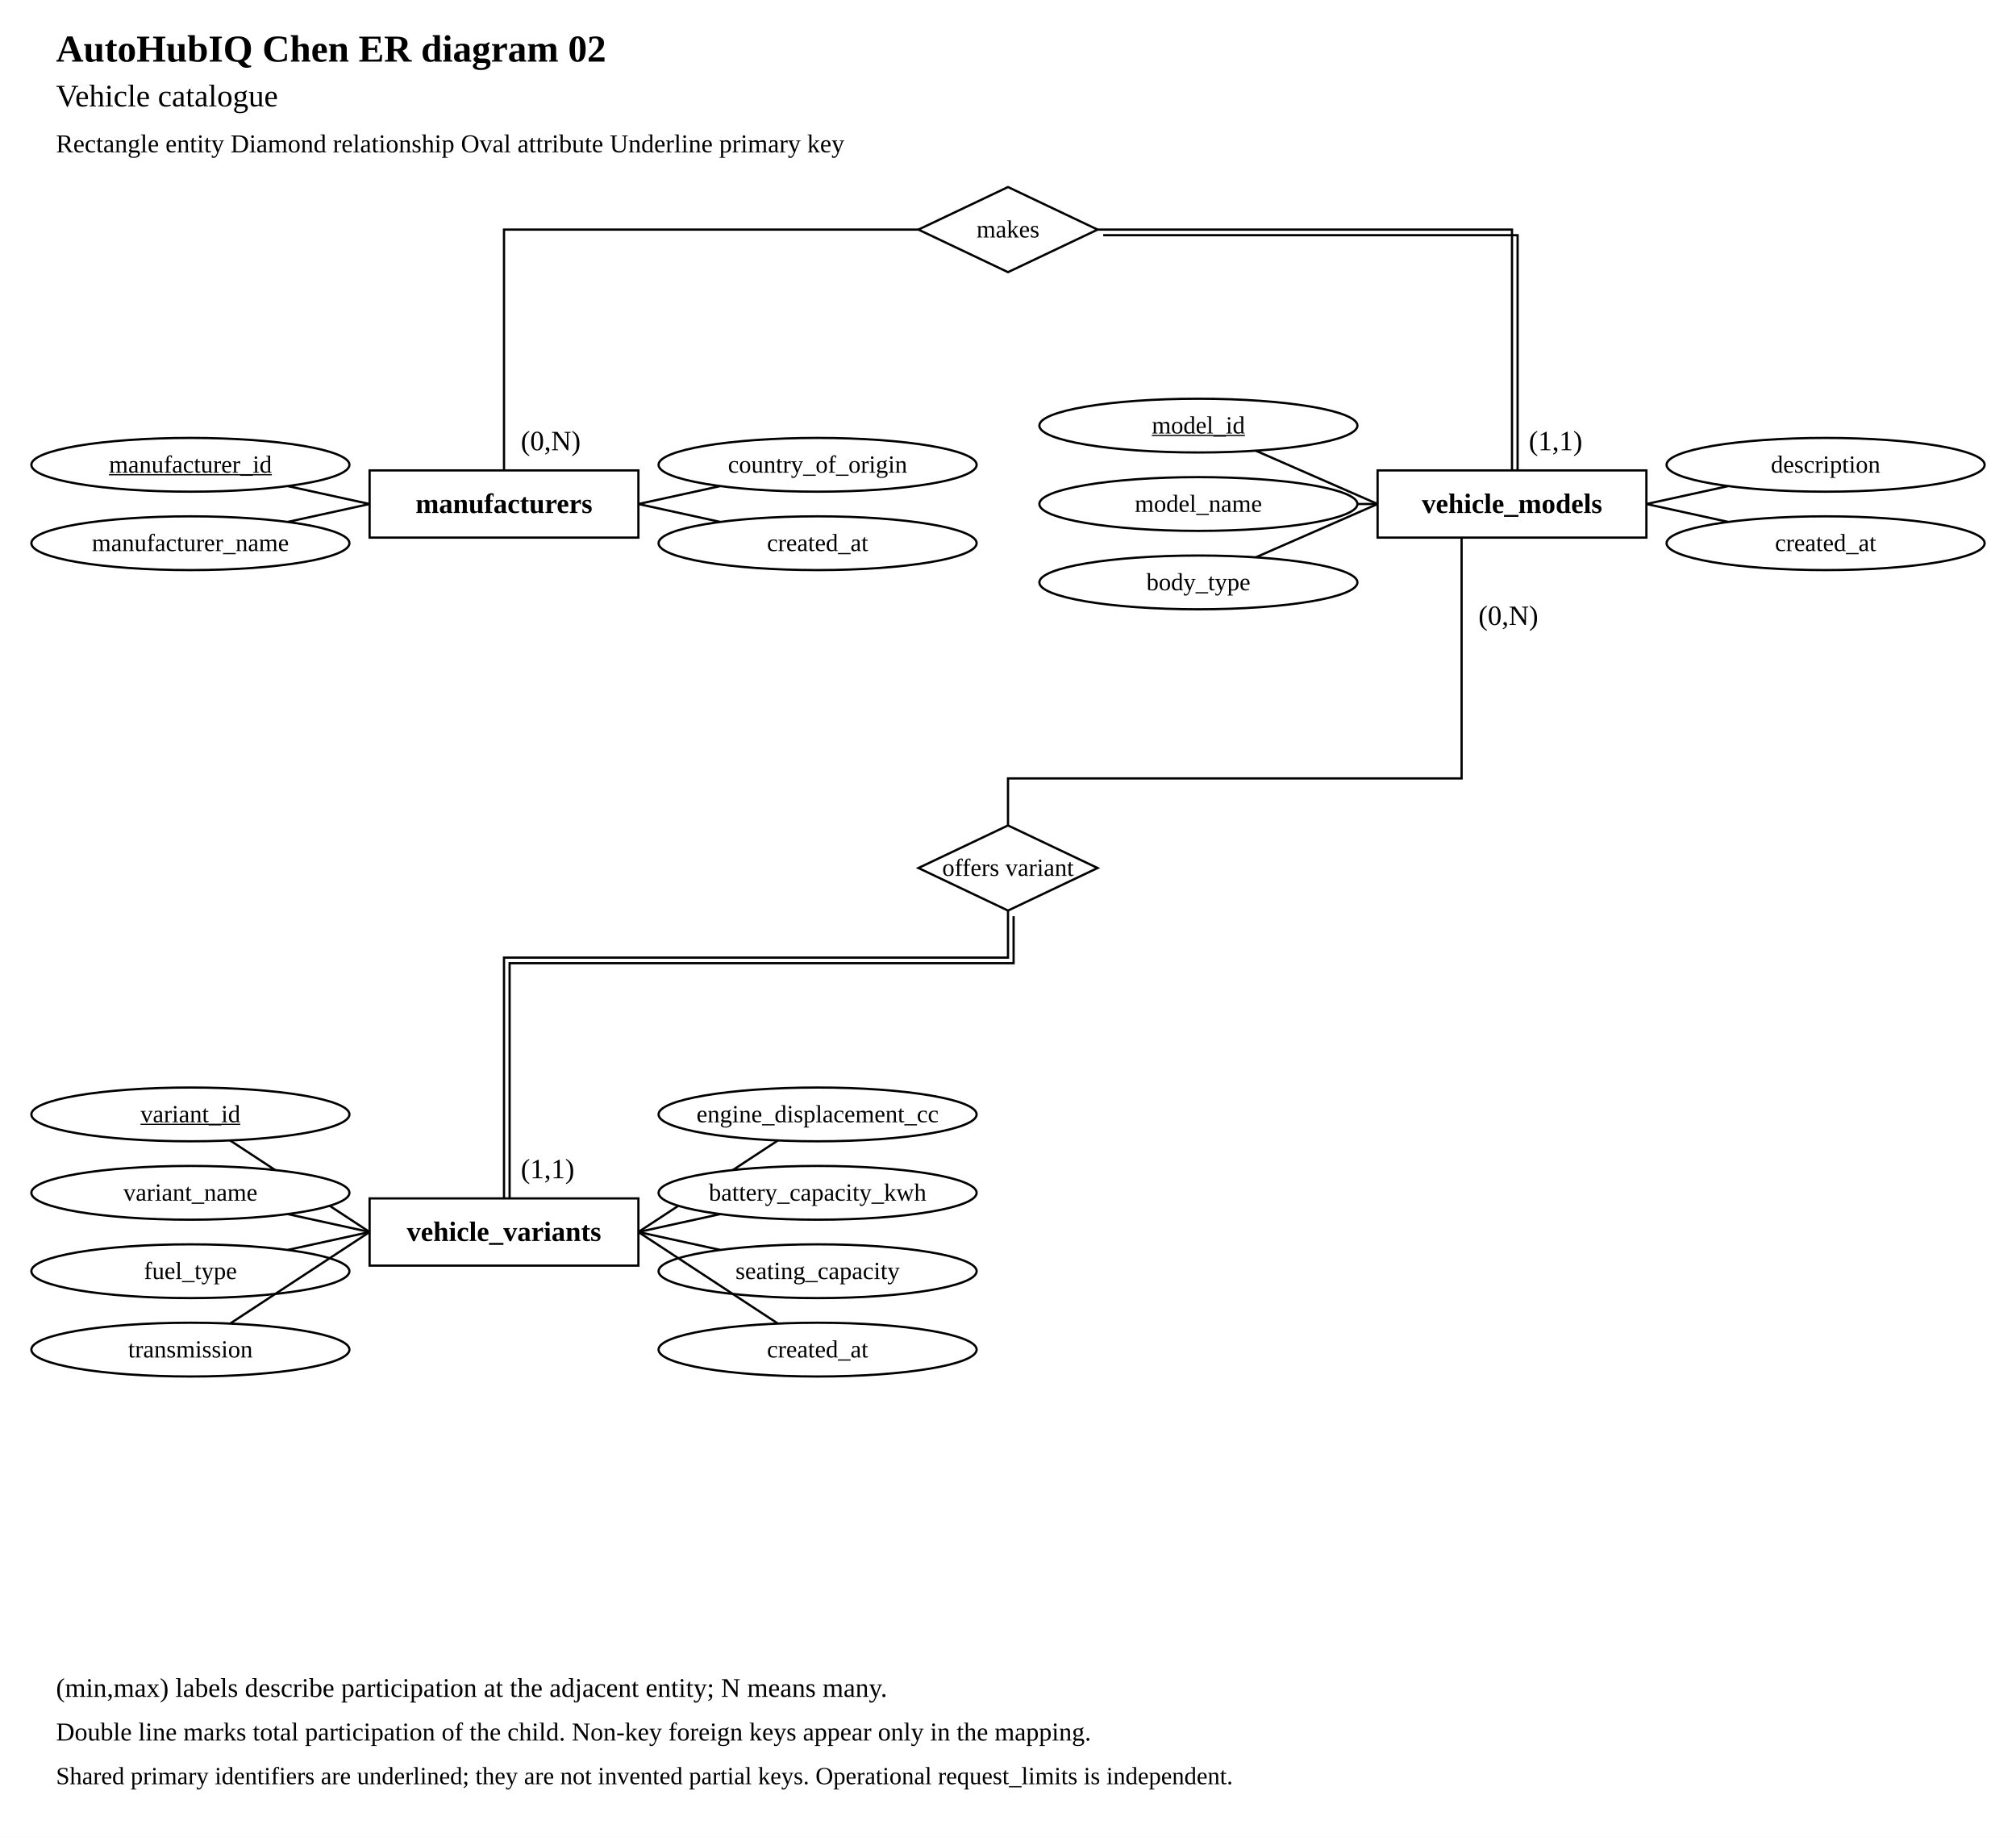
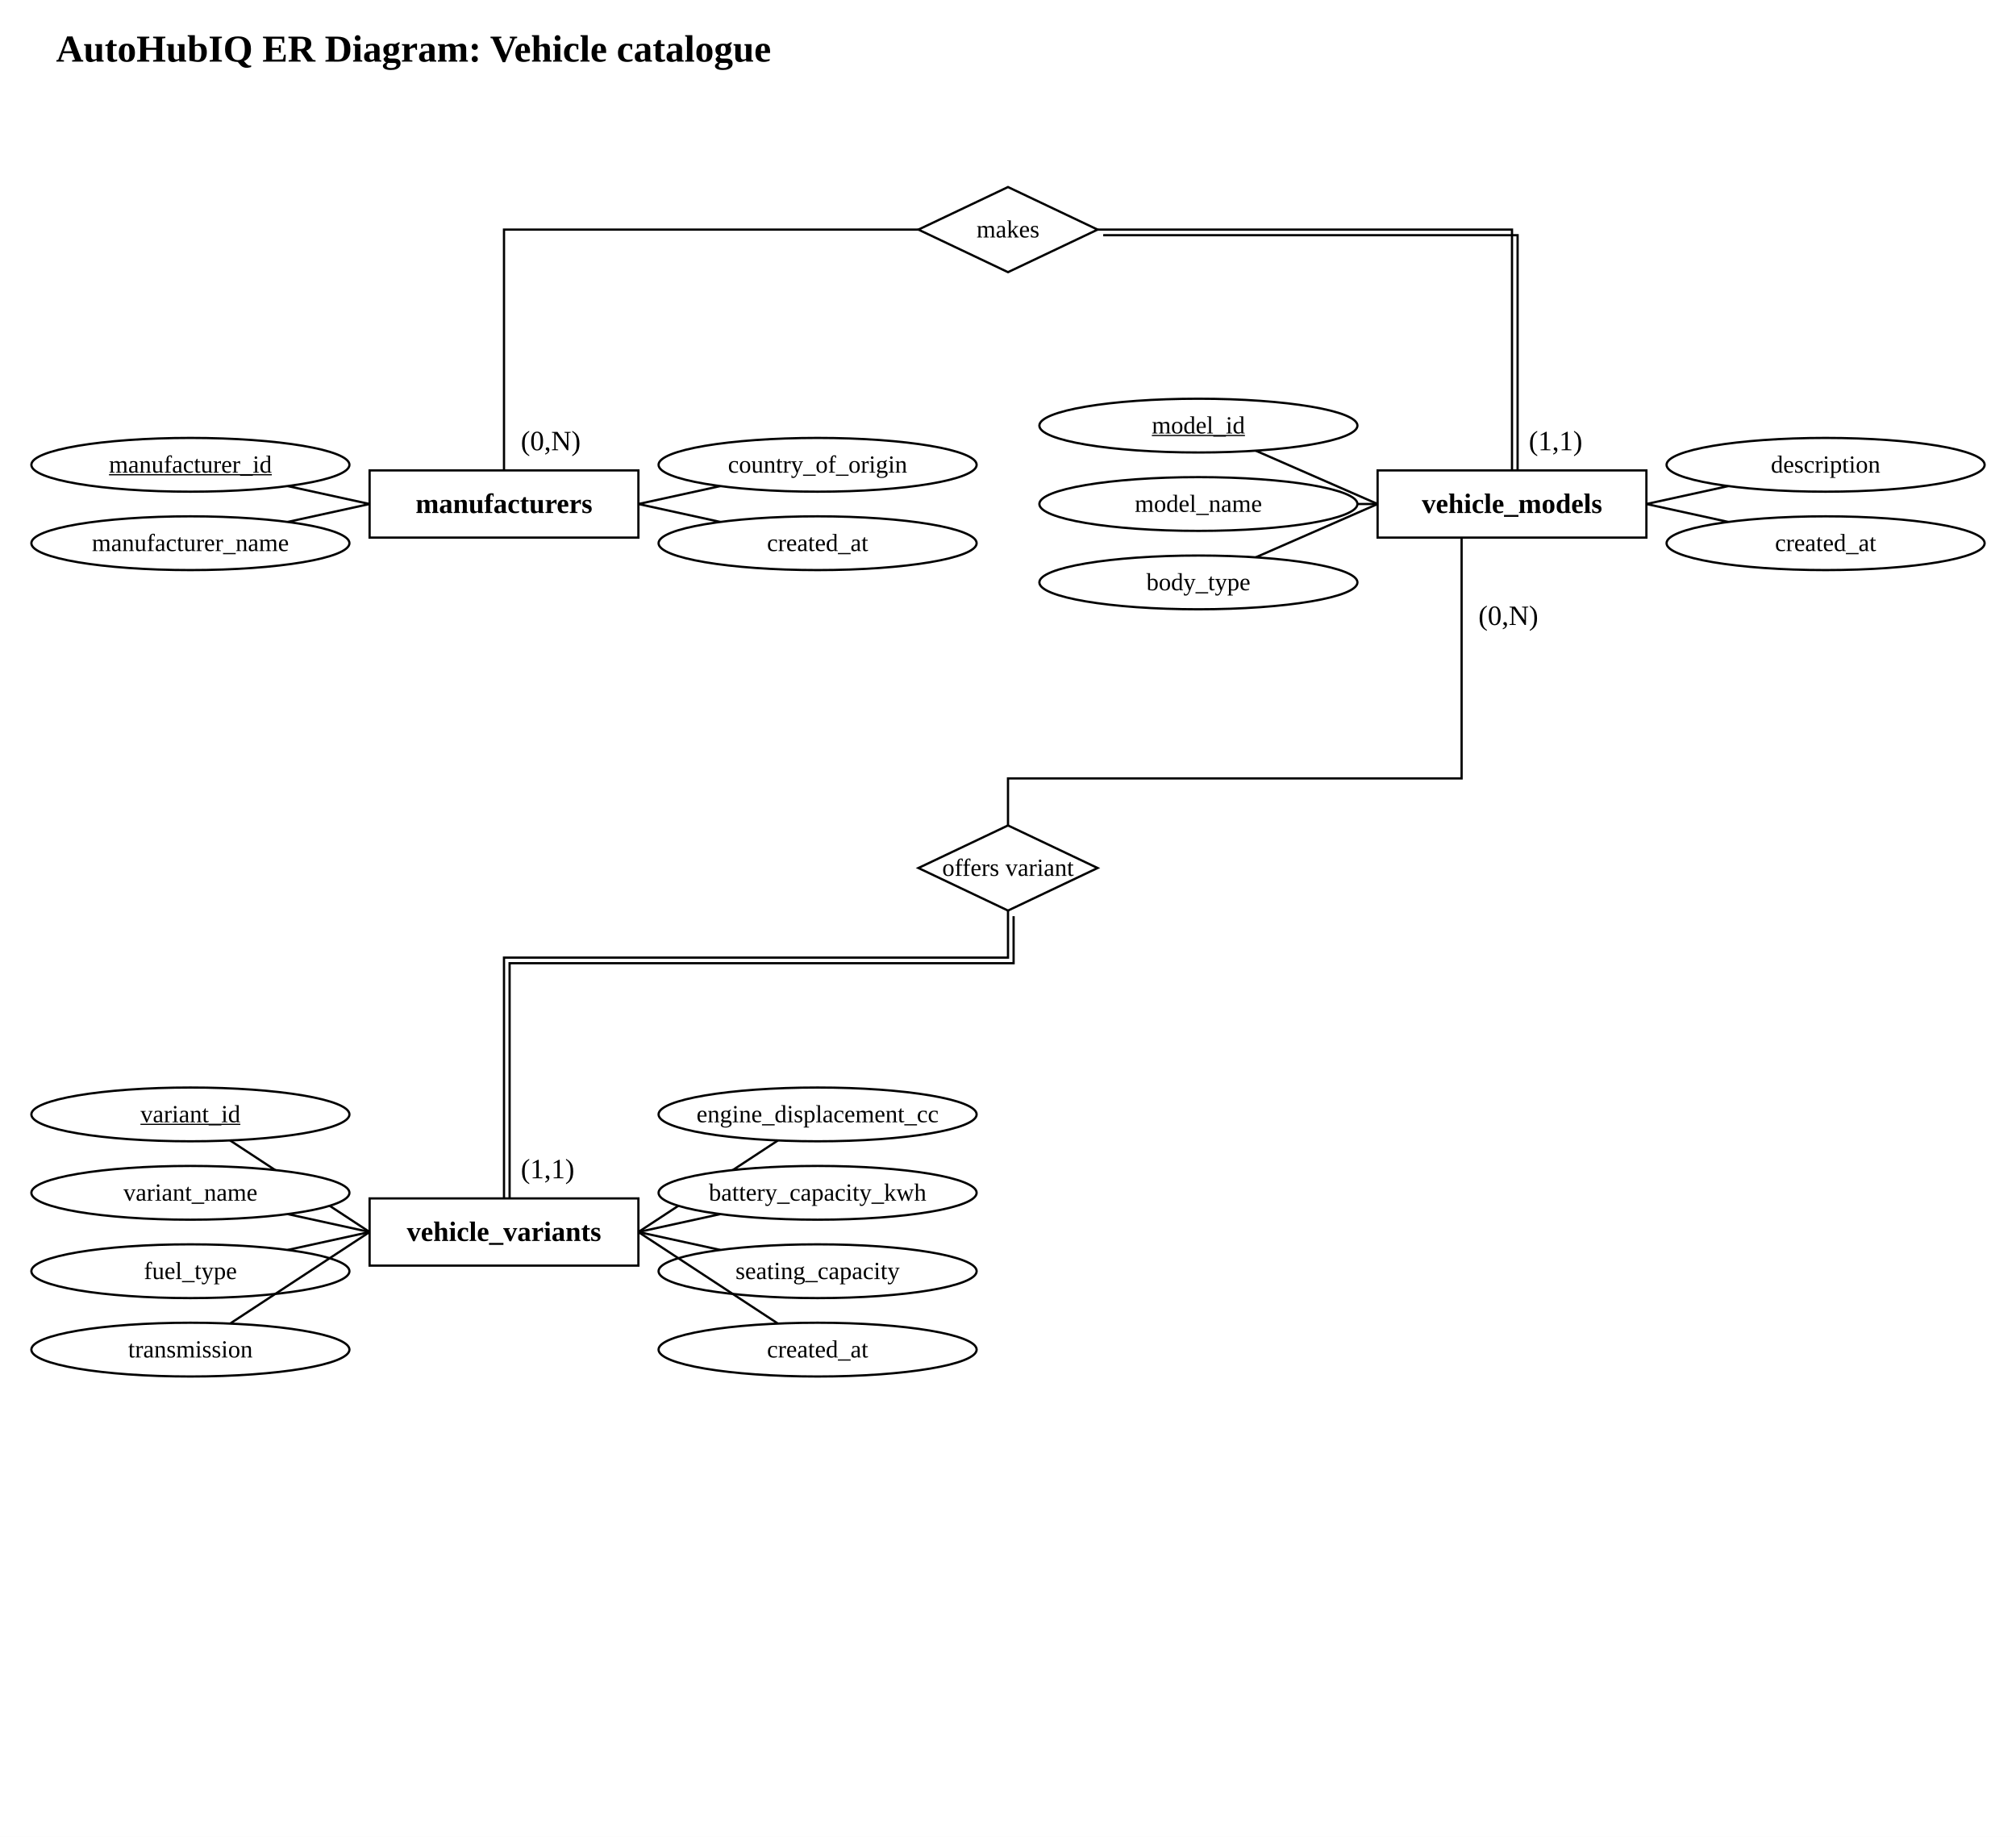
<svg xmlns="http://www.w3.org/2000/svg" width="1800" height="1640" viewBox="0 0 1800 1640" role="img" aria-labelledby="title desc">
  <rect width="1800" height="1640" fill="white" />
-   <text x="50" y="55" font-family="Times New Roman,serif" font-size="34" fill="black" font-weight="bold">AutoHubIQ Chen ER diagram 02</text>
-   <text x="50" y="95" font-family="Times New Roman,serif" font-size="28" fill="black">Vehicle catalogue</text>
-   <text x="50" y="136" font-family="Times New Roman,serif" font-size="23" fill="black">Rectangle entity   Diamond relationship   Oval attribute   Underline primary key</text>
+   <text x="50" y="55" font-family="Times New Roman,serif" font-size="34" fill="black" font-weight="bold">AutoHubIQ ER Diagram: Vehicle catalogue</text>
  <polyline points="450,420 450,205 820,205" fill="none" stroke="black" stroke-width="2" />
  <polyline points="1350,420 1350,205 980,205" fill="none" stroke="black" stroke-width="2" />
  <polyline points="1355,425 1355,210 985,210" fill="none" stroke="black" stroke-width="2" />
  <polygon points="900,167 980,205 900,243 820,205" fill="white" stroke="black" stroke-width="2" />
  <text x="900" y="212" font-family="Times New Roman,serif" font-size="22" fill="black" text-anchor="middle">makes</text>
  <text x="465" y="402" font-family="Times New Roman,serif" font-size="25" fill="black">(0,N)</text>
  <text x="1365" y="402" font-family="Times New Roman,serif" font-size="25" fill="black">(1,1)</text>
  <polyline points="1305,480 1305,695 900,695 900,737" fill="none" stroke="black" stroke-width="2" />
  <polyline points="450,1070 450,855 900,855 900,813" fill="none" stroke="black" stroke-width="2" />
  <polyline points="455,1075 455,860 905,860 905,818" fill="none" stroke="black" stroke-width="2" />
  <polygon points="900,737 980,775 900,813 820,775" fill="white" stroke="black" stroke-width="2" />
  <text x="900" y="782" font-family="Times New Roman,serif" font-size="22" fill="black" text-anchor="middle">offers variant</text>
  <text x="1320" y="558" font-family="Times New Roman,serif" font-size="25" fill="black">(0,N)</text>
  <text x="465" y="1052" font-family="Times New Roman,serif" font-size="25" fill="black">(1,1)</text>
  <polyline points="330,450 256.819,433.992" fill="none" stroke="black" stroke-width="2" />
  <ellipse cx="170" cy="415" rx="142" ry="24" fill="white" stroke="black" stroke-width="2" />
  <text x="170" y="422" font-family="Times New Roman,serif" font-size="22" fill="black" text-anchor="middle" text-decoration="underline">manufacturer_id</text>
  <polyline points="330,450 256.819,466.008" fill="none" stroke="black" stroke-width="2" />
  <ellipse cx="170" cy="485" rx="142" ry="24" fill="white" stroke="black" stroke-width="2" />
  <text x="170" y="492" font-family="Times New Roman,serif" font-size="22" fill="black" text-anchor="middle">manufacturer_name</text>
  <polyline points="570,450 643.181,433.992" fill="none" stroke="black" stroke-width="2" />
  <ellipse cx="730" cy="415" rx="142" ry="24" fill="white" stroke="black" stroke-width="2" />
  <text x="730" y="422" font-family="Times New Roman,serif" font-size="22" fill="black" text-anchor="middle">country_of_origin</text>
  <polyline points="570,450 643.181,466.008" fill="none" stroke="black" stroke-width="2" />
  <ellipse cx="730" cy="485" rx="142" ry="24" fill="white" stroke="black" stroke-width="2" />
  <text x="730" y="492" font-family="Times New Roman,serif" font-size="22" fill="black" text-anchor="middle">created_at</text>
  <rect x="330" y="420" width="240" height="60" fill="white" stroke="black" stroke-width="2" />
  <text x="450" y="458" font-family="Times New Roman,serif" font-size="25" fill="black" font-weight="bold" text-anchor="middle">manufacturers</text>
  <polyline points="1230,450 1121.171,402.387" fill="none" stroke="black" stroke-width="2" />
  <ellipse cx="1070" cy="380" rx="142" ry="24" fill="white" stroke="black" stroke-width="2" />
  <text x="1070" y="387" font-family="Times New Roman,serif" font-size="22" fill="black" text-anchor="middle" text-decoration="underline">model_id</text>
  <polyline points="1230,450 1212,450" fill="none" stroke="black" stroke-width="2" />
  <ellipse cx="1070" cy="450" rx="142" ry="24" fill="white" stroke="black" stroke-width="2" />
  <text x="1070" y="457" font-family="Times New Roman,serif" font-size="22" fill="black" text-anchor="middle">model_name</text>
  <polyline points="1230,450 1121.171,497.613" fill="none" stroke="black" stroke-width="2" />
  <ellipse cx="1070" cy="520" rx="142" ry="24" fill="white" stroke="black" stroke-width="2" />
  <text x="1070" y="527" font-family="Times New Roman,serif" font-size="22" fill="black" text-anchor="middle">body_type</text>
  <polyline points="1470,450 1543.181,433.992" fill="none" stroke="black" stroke-width="2" />
  <ellipse cx="1630" cy="415" rx="142" ry="24" fill="white" stroke="black" stroke-width="2" />
  <text x="1630" y="422" font-family="Times New Roman,serif" font-size="22" fill="black" text-anchor="middle">description</text>
  <polyline points="1470,450 1543.181,466.008" fill="none" stroke="black" stroke-width="2" />
  <ellipse cx="1630" cy="485" rx="142" ry="24" fill="white" stroke="black" stroke-width="2" />
  <text x="1630" y="492" font-family="Times New Roman,serif" font-size="22" fill="black" text-anchor="middle">created_at</text>
  <rect x="1230" y="420" width="240" height="60" fill="white" stroke="black" stroke-width="2" />
  <text x="1350" y="458" font-family="Times New Roman,serif" font-size="25" fill="black" font-weight="bold" text-anchor="middle">vehicle_models</text>
  <polyline points="330,1100 205.416,1018.242" fill="none" stroke="black" stroke-width="2" />
  <ellipse cx="170" cy="995" rx="142" ry="24" fill="white" stroke="black" stroke-width="2" />
  <text x="170" y="1002" font-family="Times New Roman,serif" font-size="22" fill="black" text-anchor="middle" text-decoration="underline">variant_id</text>
  <polyline points="330,1100 256.819,1083.992" fill="none" stroke="black" stroke-width="2" />
  <ellipse cx="170" cy="1065" rx="142" ry="24" fill="white" stroke="black" stroke-width="2" />
  <text x="170" y="1072" font-family="Times New Roman,serif" font-size="22" fill="black" text-anchor="middle">variant_name</text>
  <polyline points="330,1100 256.819,1116.008" fill="none" stroke="black" stroke-width="2" />
  <ellipse cx="170" cy="1135" rx="142" ry="24" fill="white" stroke="black" stroke-width="2" />
  <text x="170" y="1142" font-family="Times New Roman,serif" font-size="22" fill="black" text-anchor="middle">fuel_type</text>
  <polyline points="330,1100 205.416,1181.758" fill="none" stroke="black" stroke-width="2" />
  <ellipse cx="170" cy="1205" rx="142" ry="24" fill="white" stroke="black" stroke-width="2" />
  <text x="170" y="1212" font-family="Times New Roman,serif" font-size="22" fill="black" text-anchor="middle">transmission</text>
  <polyline points="570,1100 694.584,1018.242" fill="none" stroke="black" stroke-width="2" />
  <ellipse cx="730" cy="995" rx="142" ry="24" fill="white" stroke="black" stroke-width="2" />
  <text x="730" y="1002" font-family="Times New Roman,serif" font-size="22" fill="black" text-anchor="middle">engine_displacement_cc</text>
  <polyline points="570,1100 643.181,1083.992" fill="none" stroke="black" stroke-width="2" />
  <ellipse cx="730" cy="1065" rx="142" ry="24" fill="white" stroke="black" stroke-width="2" />
  <text x="730" y="1072" font-family="Times New Roman,serif" font-size="22" fill="black" text-anchor="middle">battery_capacity_kwh</text>
  <polyline points="570,1100 643.181,1116.008" fill="none" stroke="black" stroke-width="2" />
  <ellipse cx="730" cy="1135" rx="142" ry="24" fill="white" stroke="black" stroke-width="2" />
  <text x="730" y="1142" font-family="Times New Roman,serif" font-size="22" fill="black" text-anchor="middle">seating_capacity</text>
  <polyline points="570,1100 694.584,1181.758" fill="none" stroke="black" stroke-width="2" />
  <ellipse cx="730" cy="1205" rx="142" ry="24" fill="white" stroke="black" stroke-width="2" />
  <text x="730" y="1212" font-family="Times New Roman,serif" font-size="22" fill="black" text-anchor="middle">created_at</text>
  <rect x="330" y="1070" width="240" height="60" fill="white" stroke="black" stroke-width="2" />
  <text x="450" y="1108" font-family="Times New Roman,serif" font-size="25" fill="black" font-weight="bold" text-anchor="middle">vehicle_variants</text>
-   <text x="50" y="1515" font-family="Times New Roman,serif" font-size="24" fill="black">(min,max) labels describe participation at the adjacent entity; N means many.</text>
-   <text x="50" y="1554" font-family="Times New Roman,serif" font-size="23" fill="black">Double line marks total participation of the child. Non-key foreign keys appear only in the mapping.</text>
-   <text x="50" y="1593" font-family="Times New Roman,serif" font-size="22" fill="black">Shared primary identifiers are underlined; they are not invented partial keys. Operational request_limits is independent.</text>
</svg>
